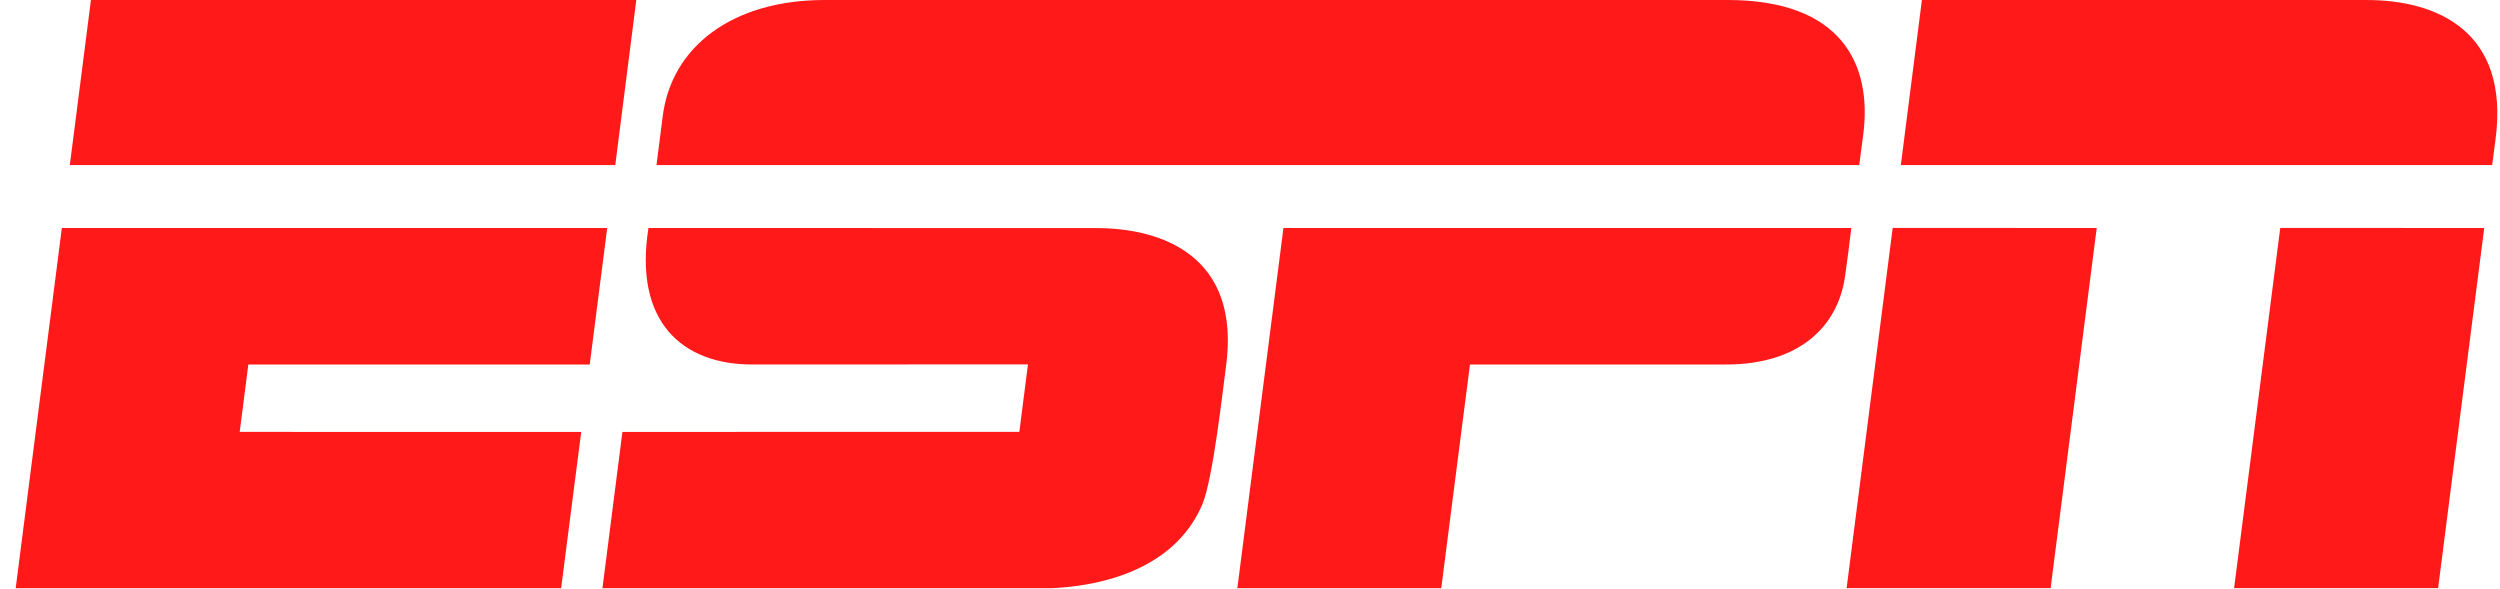
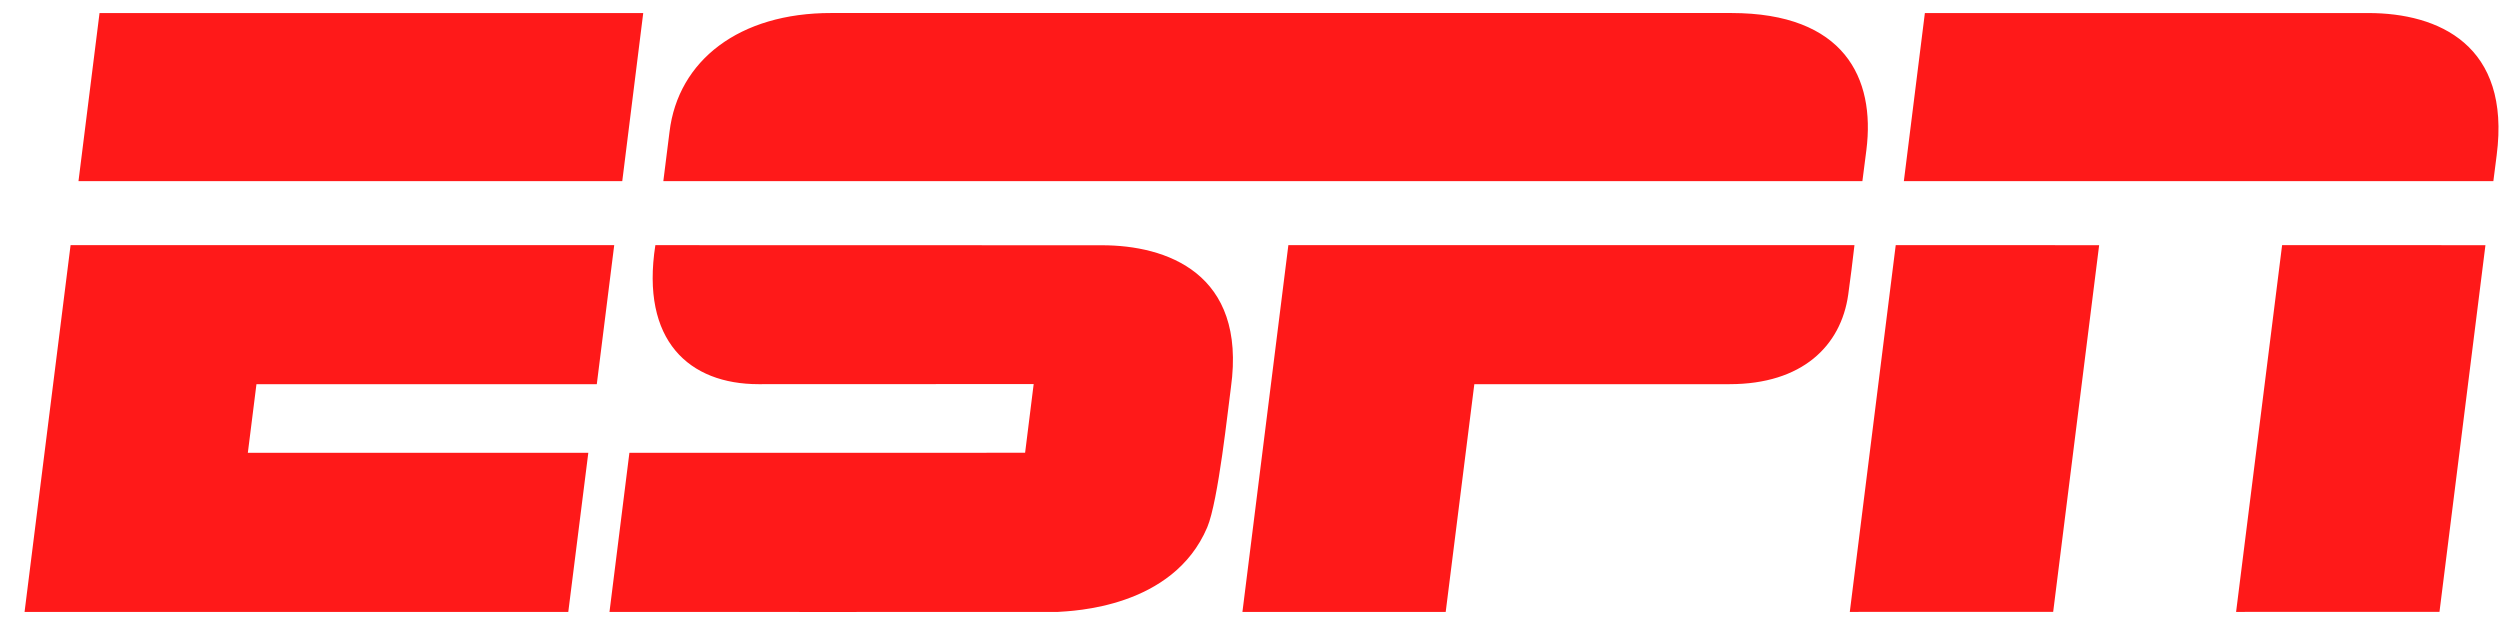
- <svg xmlns="http://www.w3.org/2000/svg" width="136" height="32" viewBox="0 0 136 32" fill="none">
-   <path id="Logos 07" d="M44.878 1.17637e-05C39.849 -0.006 36.519 2.538 36.05 6.343C35.941 7.223 35.828 8.102 35.713 8.98H101.143C101.143 8.98 101.266 8.054 101.362 7.31C101.854 3.476 100.157 0 93.986 0C93.986 0 47.529 0.003 44.878 1.17637e-05ZM4.947 0.001L3.798 8.98H33.471L34.615 0.001L4.947 0.001ZM104.551 0.001L103.406 8.98H135.573C135.573 8.98 135.612 8.656 135.755 7.599C136.537 1.705 132.577 0.001 128.752 0.001H104.551ZM102.962 12.399L100.456 31.996L111.554 31.993L114.062 12.403L102.962 12.399ZM124.046 12.399L121.535 31.996L132.633 31.993L135.142 12.403L124.046 12.399ZM3.365 12.402L0.854 31.997H30.525L31.619 23.497L13.039 23.495L13.509 19.829H32.081L33.032 12.403H3.367L3.365 12.402ZM35.277 12.402C34.463 17.517 37.13 19.828 40.909 19.828C42.965 19.828 55.921 19.823 55.921 19.823L55.453 23.494L33.86 23.496L32.773 31.997C32.773 31.997 56.281 32.004 57.233 31.997C58.02 31.942 63.519 31.798 65.391 27.48C65.998 26.078 66.535 21.052 66.686 19.997C67.55 13.869 63.131 12.408 59.65 12.408C57.731 12.408 39.066 12.402 35.277 12.402ZM69.819 12.402L67.312 31.997H78.404L79.966 19.829H93.898C97.85 19.829 99.974 17.79 100.368 15.051C100.494 14.17 100.608 13.287 100.71 12.403L69.819 12.402Z" fill="#FF1919" />
+ <svg xmlns="http://www.w3.org/2000/svg" width="96" height="24" viewBox="0 0 96 24" fill="none">
+   <path id="Logos 07" d="M31.922 0.5C28.383 0.495 26.04 2.324 25.71 5.059C25.633 5.691 25.554 6.323 25.472 6.955H71.516C71.516 6.955 71.603 6.288 71.67 5.754C72.016 2.999 70.822 0.5 66.48 0.5C66.48 0.5 33.788 0.502 31.922 0.5ZM3.822 0.501L3.014 6.955H23.895L24.7 0.501L3.822 0.501ZM73.915 0.501L73.108 6.955H95.745C95.745 6.955 95.772 6.721 95.872 5.962C96.423 1.725 93.636 0.501 90.945 0.501H73.915ZM72.796 9.412L71.032 23.497L78.842 23.495L80.607 9.415L72.796 9.412ZM87.633 9.412L85.866 23.497L93.676 23.495L95.441 9.415L87.633 9.412ZM2.71 9.414L0.943 23.498H21.822L22.591 17.388L9.517 17.387L9.848 14.752H22.917L23.586 9.414H2.711L2.71 9.414ZM25.166 9.414C24.593 13.09 26.47 14.752 29.129 14.752C30.576 14.752 39.693 14.748 39.693 14.748L39.364 17.386L24.169 17.388L23.404 23.498C23.404 23.498 39.946 23.503 40.617 23.498C41.17 23.459 45.04 23.355 46.357 20.251C46.785 19.244 47.162 15.631 47.268 14.873C47.877 10.468 44.767 9.418 42.317 9.418C40.967 9.418 27.832 9.414 25.166 9.414ZM49.473 9.414L47.709 23.498H55.515L56.614 14.752H66.418C69.198 14.752 70.693 13.286 70.971 11.318C71.059 10.684 71.139 10.05 71.211 9.414L49.473 9.414Z" fill="#FF1919" />
</svg>
